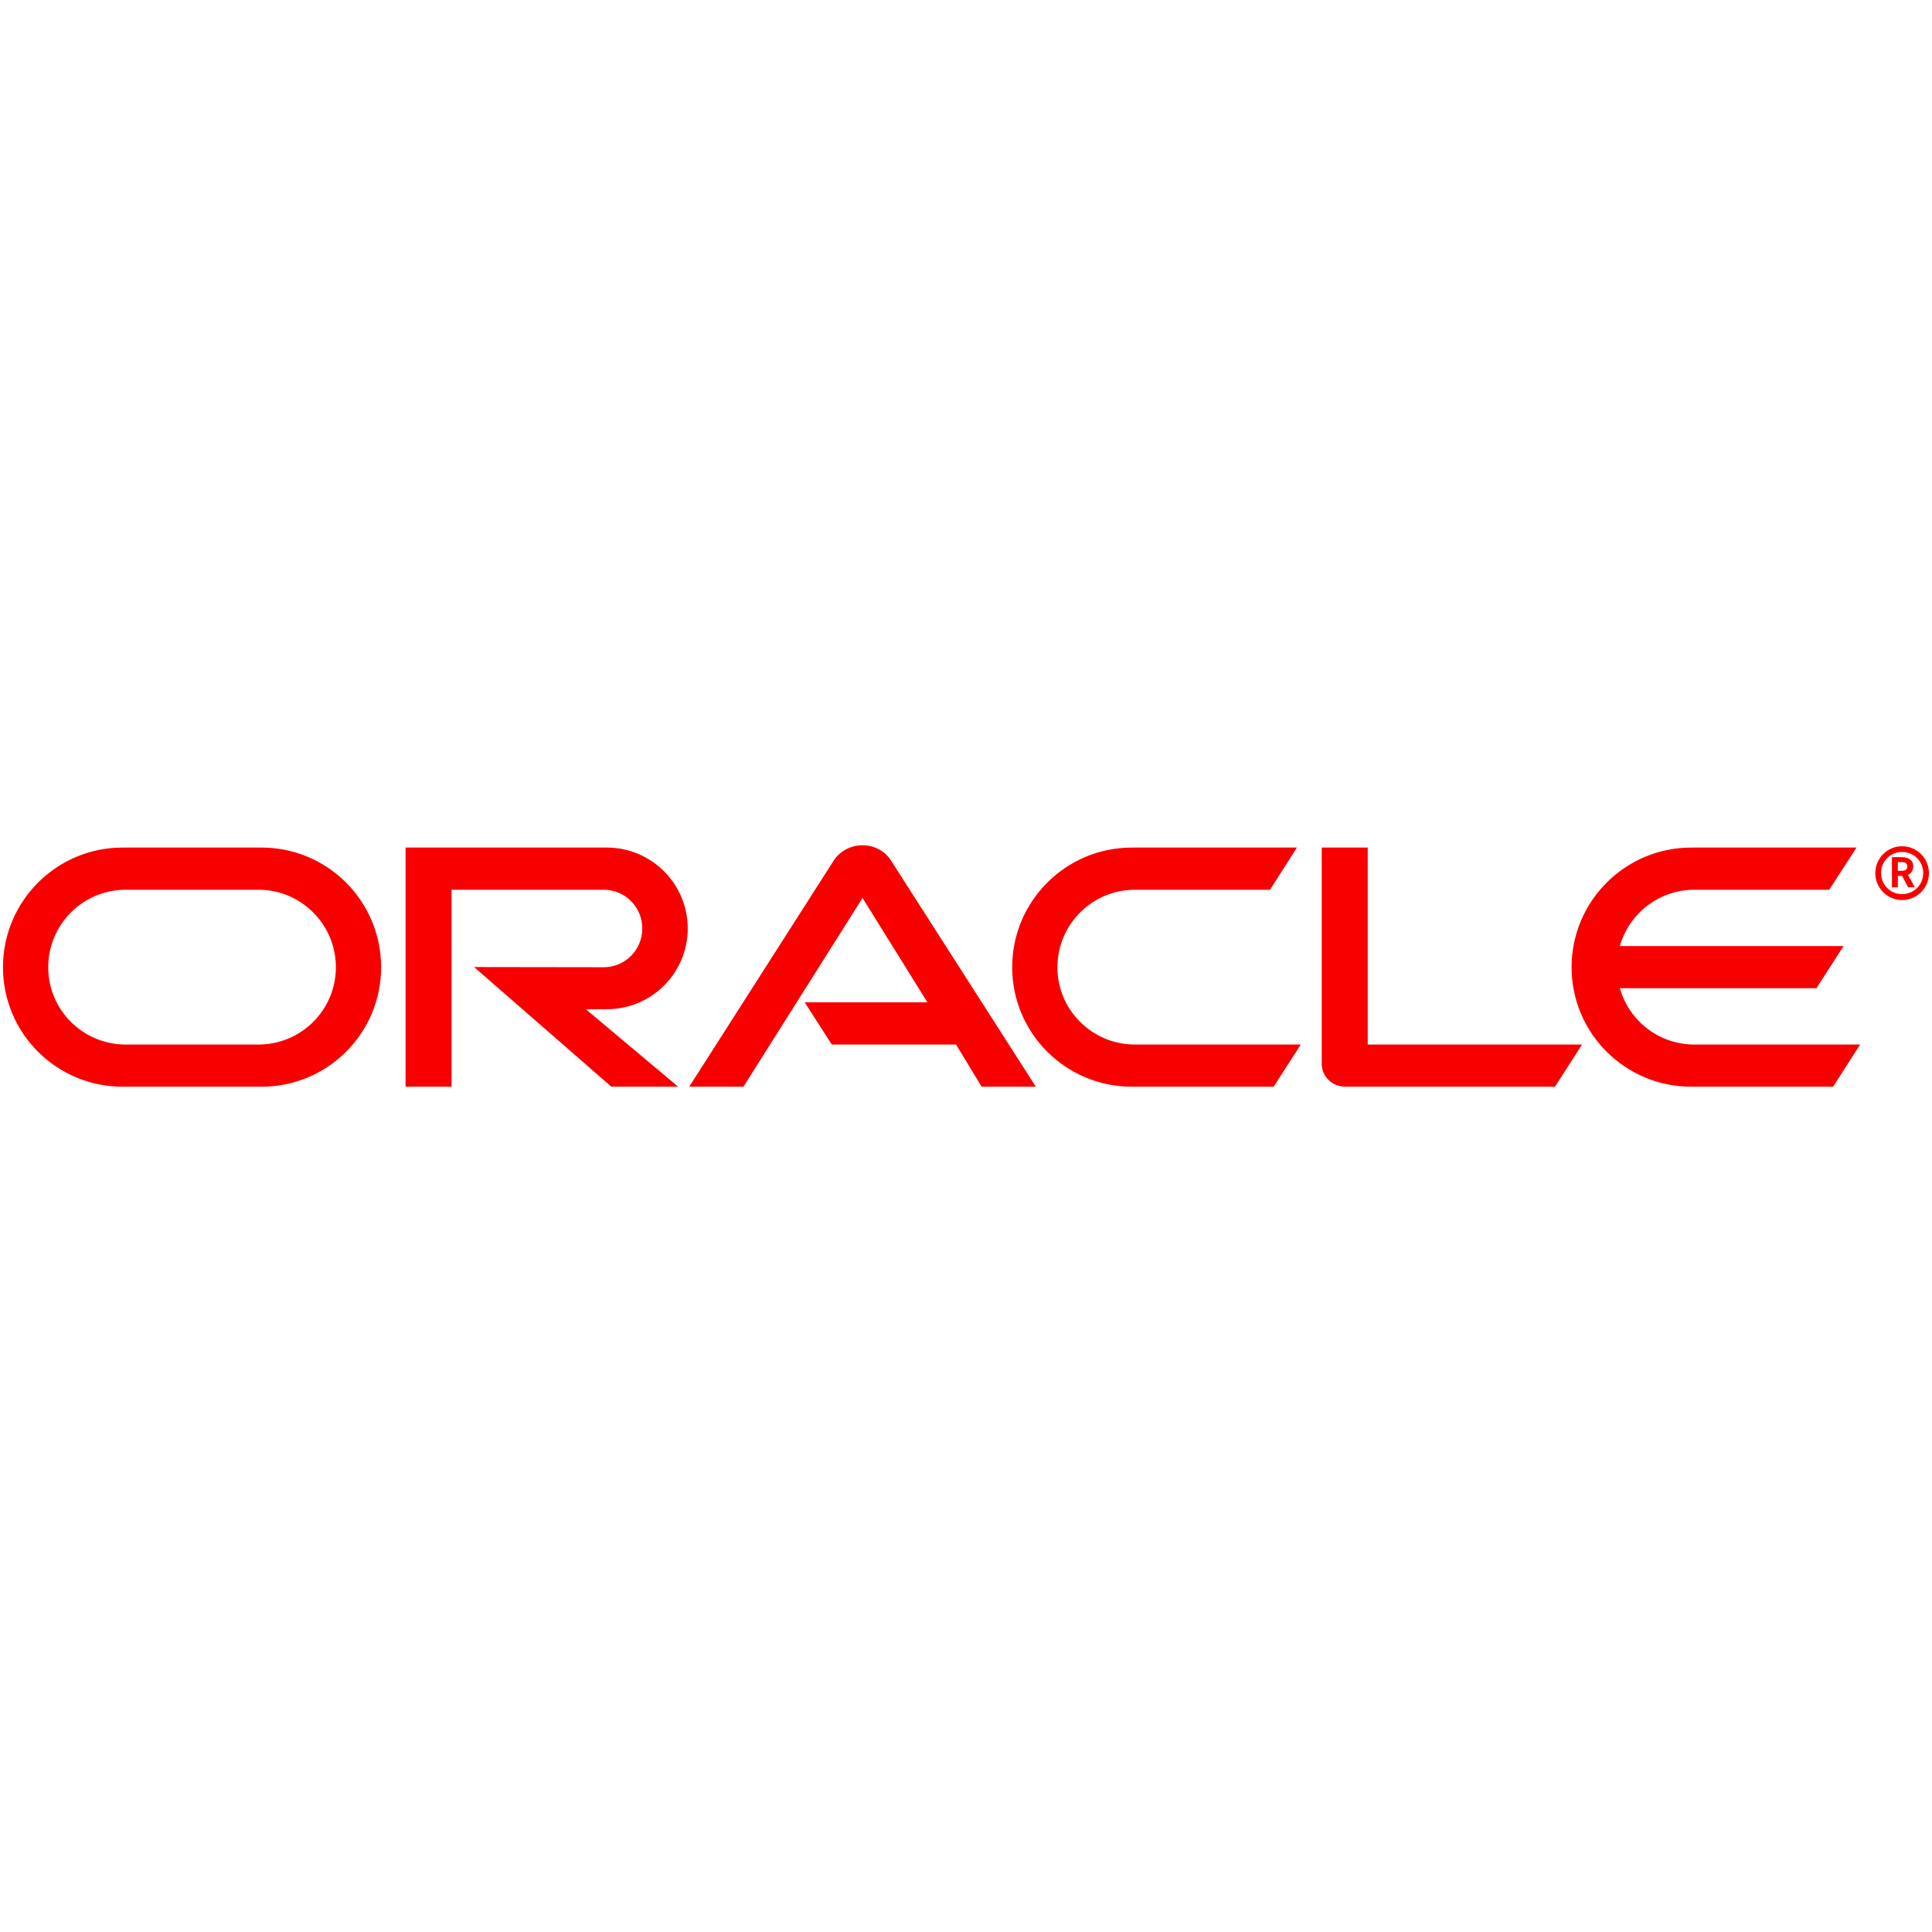
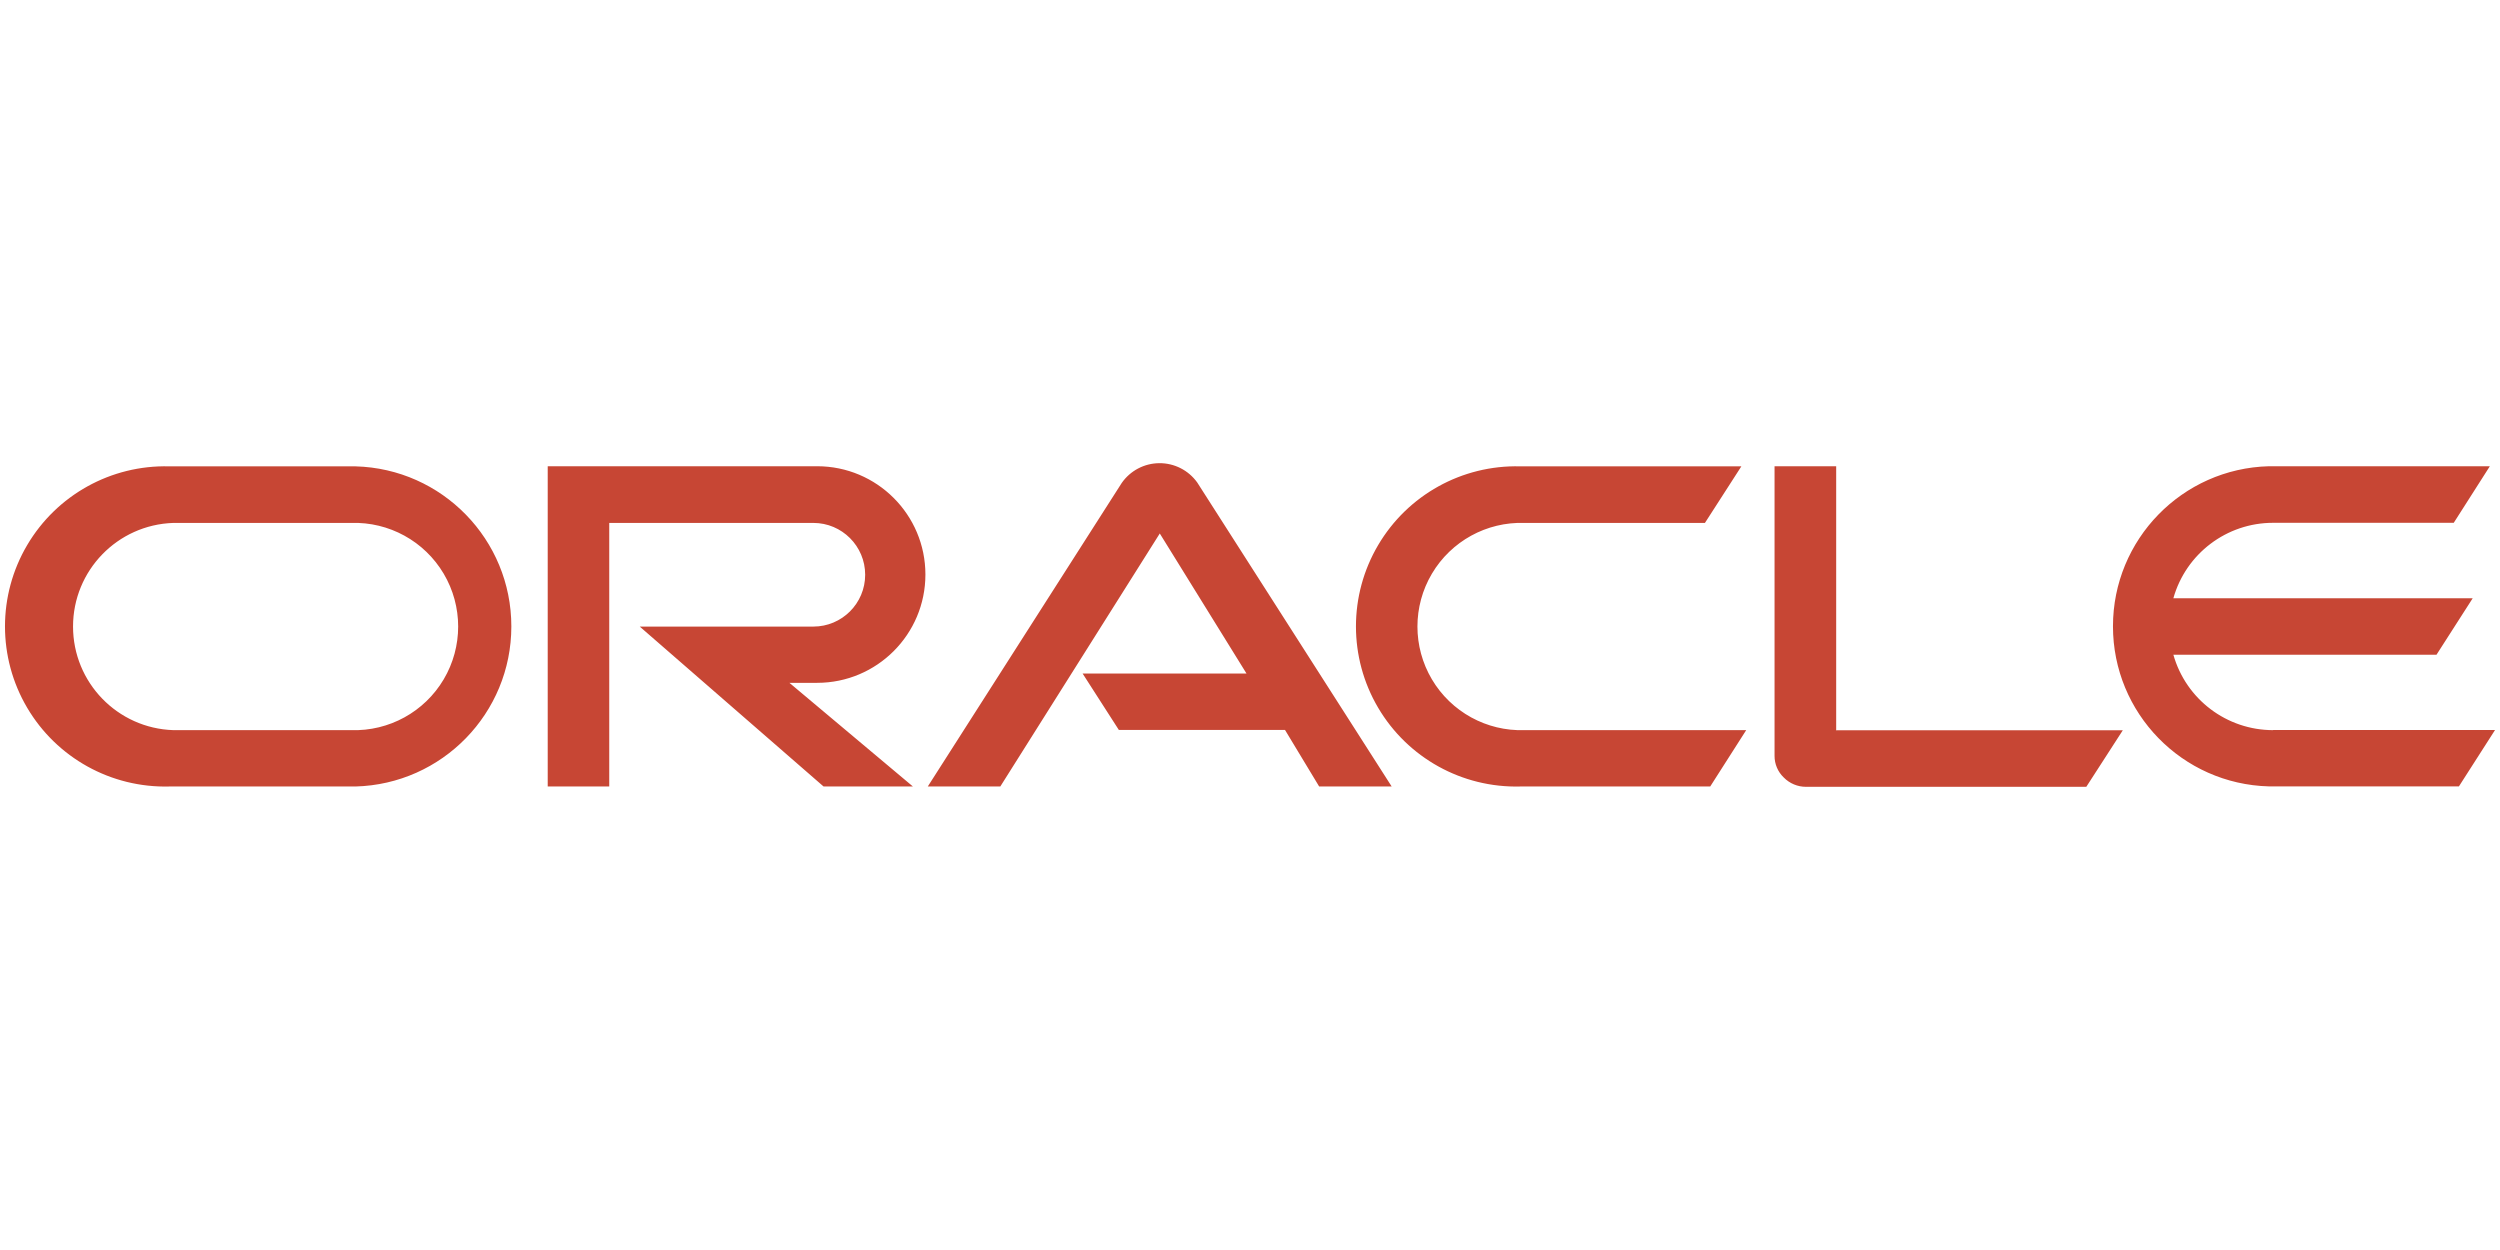
- <svg xmlns="http://www.w3.org/2000/svg" width="640" height="640" version="1.0">
-   <g transform="translate(-714.08 -439.66)">
-     <g fill="#f80000">
-       <path d="m980.65 771.7h40.652l-21.495-34.583-39.451 62.527h-17.955l47.986-75.108c2.086-3.035 5.564-4.868 9.42-4.868 3.73 0 7.207 1.77 9.23 4.742l48.176 75.235h-17.955l-8.472-13.972h-41.158zm186.51 13.972v-65.246h-15.237v71.631c0 1.96 0.759 3.857 2.213 5.311 1.454 1.454 3.414 2.276 5.564 2.276h69.482l8.977-13.972zm-252.07-11.696c14.794 0 26.807-11.949 26.807-26.743 0-14.794-12.012-26.806-26.807-26.806h-66.656v79.218h15.231v-65.246h50.414c7.081 0 12.771 5.753 12.771 12.834 0 7.081-5.69 12.834-12.771 12.834l-42.953-0.063 45.482 39.64h22.128l-30.6-25.668zm-160.41 25.668c-21.869 0-39.616-17.702-39.616-39.577 0-21.875 17.747-39.64 39.616-39.64h46.045c21.875 0 39.609 17.765 39.609 39.64 0 21.875-17.734 39.577-39.609 39.577zm45.02-13.972c14.168 0 25.643-11.443 25.643-25.605 0-14.162-11.475-25.668-25.643-25.668h-44.003c-14.162 0-25.643 11.506-25.643 25.668 0 14.162 11.481 25.605 25.643 25.605zm289.32 13.972c-21.875 0-39.64-17.702-39.64-39.577 0-21.875 17.765-39.64 39.64-39.64h54.687l-8.914 13.972h-44.762c-14.162 0-25.668 11.506-25.668 25.668 0 14.162 11.506 25.605 25.668 25.605h54.94l-8.977 13.972zm186.32-13.972c-11.696 0-21.622-7.84-24.657-18.651h65.119l8.977-13.972h-74.097c3.035-10.748 12.961-18.651 24.657-18.651h44.698l9.041-13.972h-54.751c-21.875 0-39.64 17.765-39.64 39.64 0 21.875 17.765 39.577 39.64 39.577h46.974l8.977-13.972h-54.94" />
-       <path d="m1337.2 728.84c0-3.857 3.098-6.955 6.954-6.955 3.92 0 7.018 3.098 7.018 6.955 0 3.92-3.098 7.018-7.018 7.018-3.857 0-6.954-3.098-6.954-7.018zm6.954 8.978c4.931 0 8.914-3.983 8.914-8.914s-3.983-8.914-8.914-8.914c-4.868 0-8.851 3.983-8.851 8.914s3.983 8.914 8.851 8.914zm-0.822-14.225c1.391 0 1.96 0.063 2.592 0.316 1.77 0.569 1.96 2.15 1.96 2.782 0 0.126 0 0.443-0.126 0.822-0.063 0.379-0.316 1.138-1.201 1.707-0.126 0.063-0.19 0.126-0.442 0.253l2.276 4.109h-2.213l-2.023-3.793h-1.391v3.793h-1.96v-9.989zm0.696 4.552c0.632-0.063 1.264-0.063 1.644-0.632 0.19-0.253 0.253-0.506 0.253-0.885 0-0.506-0.316-0.948-0.759-1.201-0.443-0.19-0.885-0.19-1.834-0.19h-0.569v2.908h1.264" />
-     </g>
-   </g>
+ <svg xmlns="http://www.w3.org/2000/svg" viewBox="0 0 232 116" preserveAspectRatio="xMinYMid" version="1.1" id="svg1" width="232" height="116">
+   <defs id="defs1" />
+   <path d="m 100.438,62.507 h 15.24 l -8.05,-13 -14.8,23.48 h -6.73 l 18,-28.17 a 4.29,4.29 0 0 1 7,-0.05 l 18.05,28.22 h -6.73 l -3.17,-5.25 h -15.42 l -3.36,-5.23 m 69.93,5.23 v -24.47 h -5.72 v 26.88 a 2.76,2.76 0 0 0 0.85,2 2.89,2.89 0 0 0 2.08,0.87 h 26 l 3.39,-5.25 h -26.63 m -94.54,-4.4 a 10.05,10.05 0 0 0 0,-20.1 h -25 v 29.72 h 5.71 v -24.46 h 18.94 a 4.81,4.81 0 0 1 0,9.62 h -16.11 l 17.06,14.84 h 8.29 l -11.46,-9.62 h 2.57 m -60.12,9.62 h 17.27 a 14.86,14.86 0 0 0 0,-29.71 h -17.27 a 14.86,14.86 0 1 0 0,29.71 m 16.88,-5.23 h -16.5 a 9.62,9.62 0 0 1 0,-19.23 h 16.5 a 9.62,9.62 0 1 1 0,19.23 m 108.49,5.23 h 17.63 l 3.34,-5.23 h -20.58 a 9.62,9.62 0 1 1 0,-19.23 h 16.75 l 3.38,-5.25 h -20.52 a 14.86,14.86 0 1 0 0,29.71 m 69.87,-5.23 a 9.62,9.62 0 0 1 -9.26,-7 h 24.42 l 3.36,-5.24 h -27.78 a 9.61,9.61 0 0 1 9.26,-7 h 16.76 l 3.35,-5.25 h -20.5 a 14.86,14.86 0 0 0 0,29.71 h 17.63 l 3.35,-5.23 h -20.6" style="fill:#c74634" id="path1" />
</svg>
